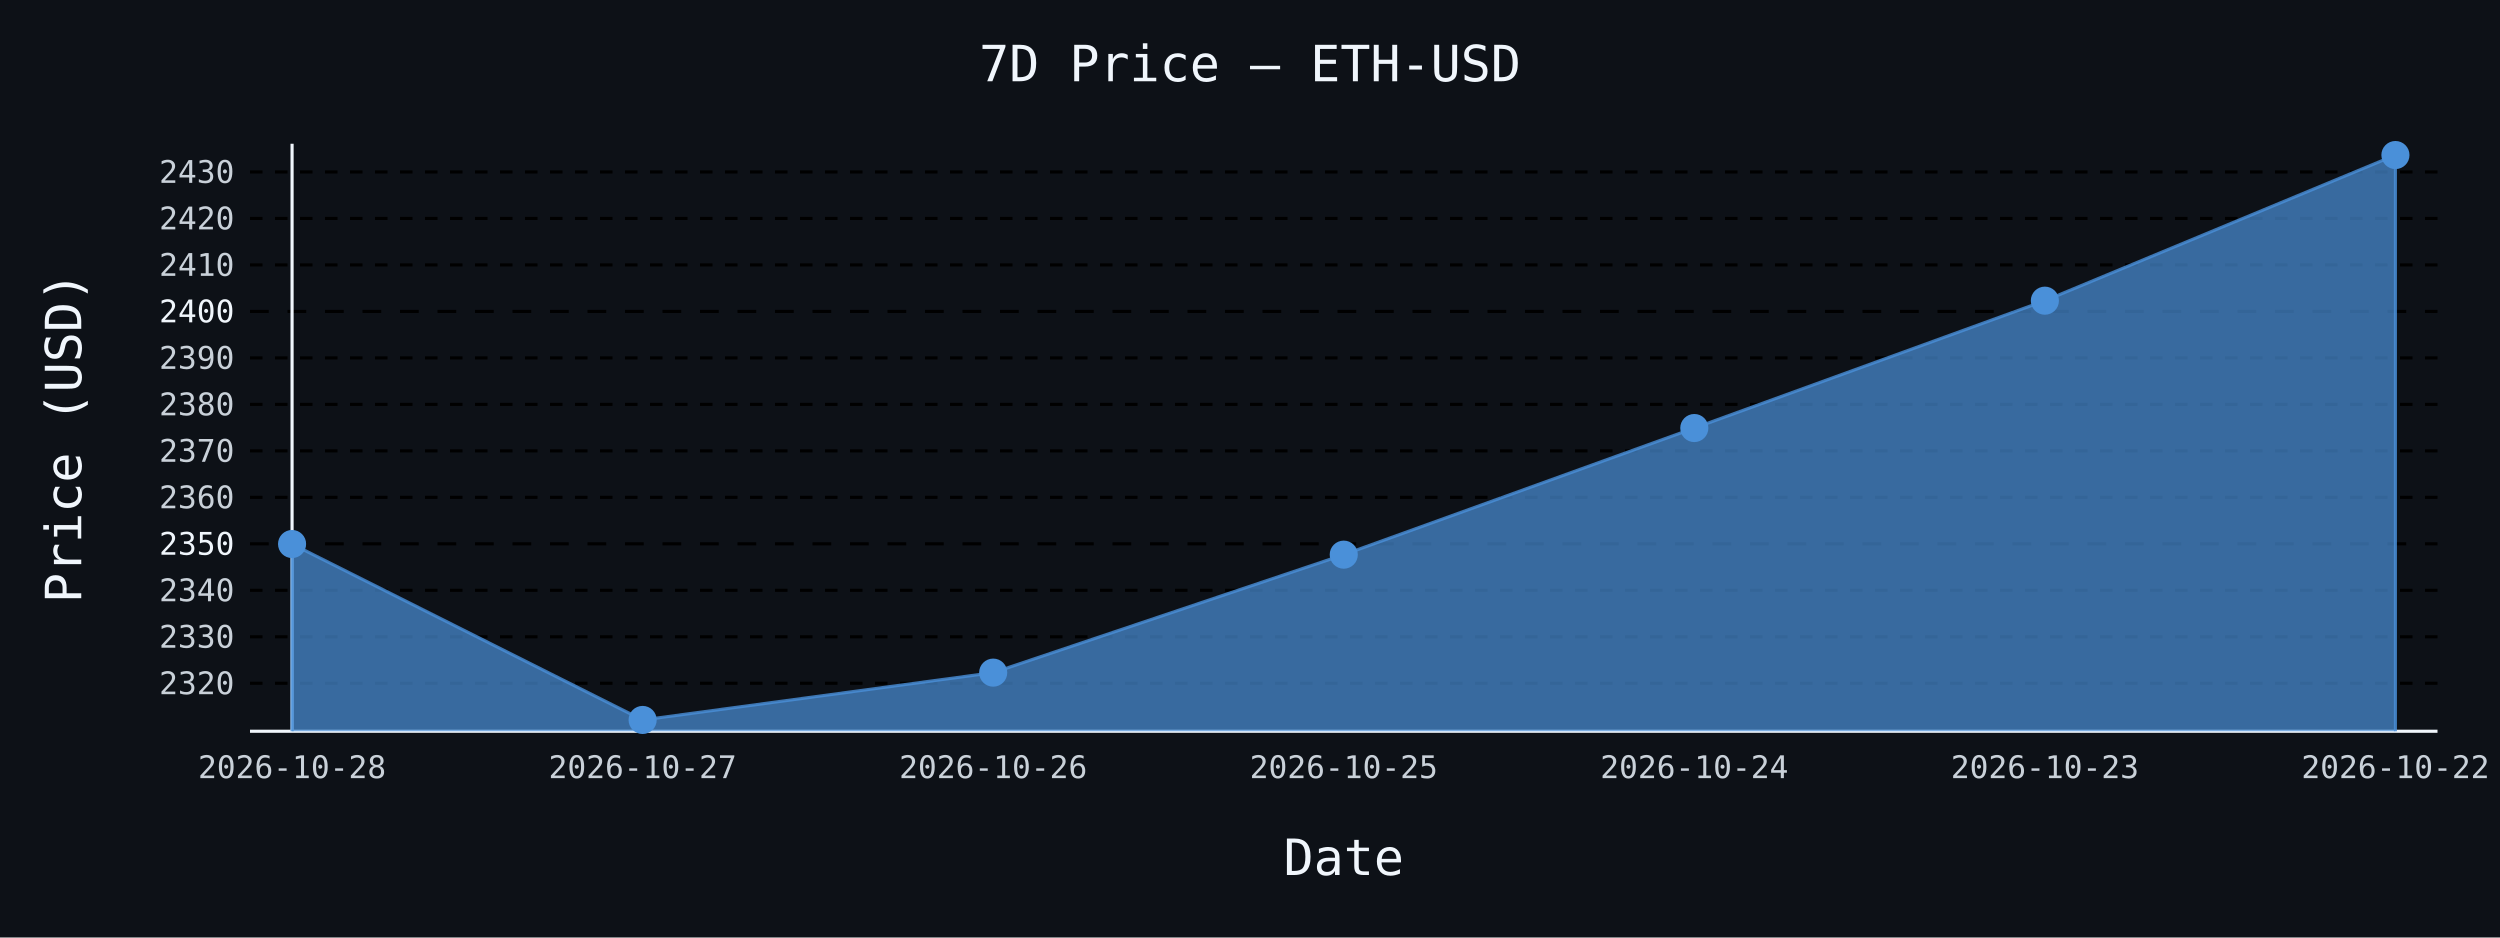
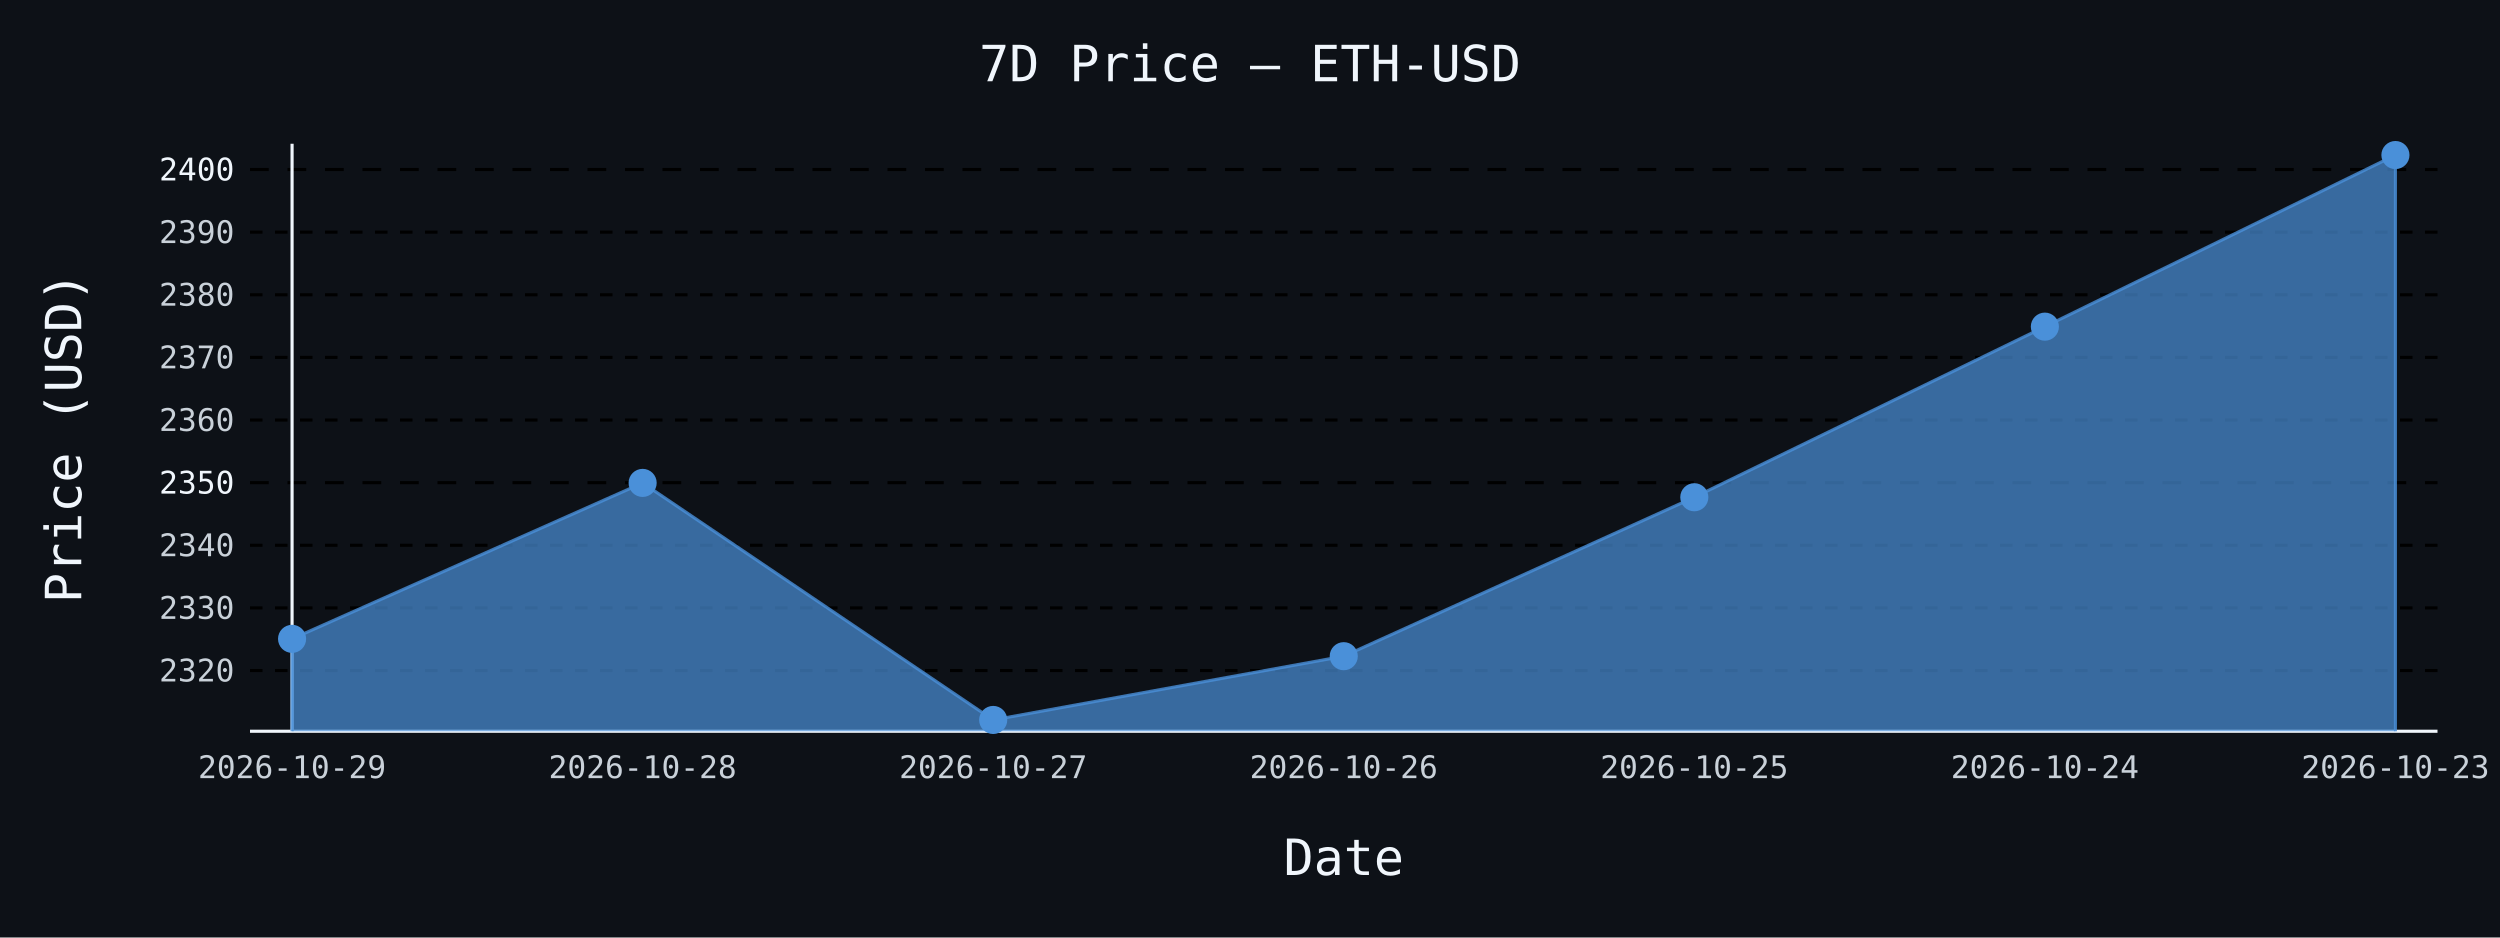
- <svg xmlns="http://www.w3.org/2000/svg" id="chart-9e018738-6f83-42ef-9684-c4b76f7c1494" class="pygal-chart" viewBox="0 0 800 300">
+ <svg xmlns="http://www.w3.org/2000/svg" id="chart-cf1af090-be00-4db4-a301-bc5fb9279294" class="pygal-chart" viewBox="0 0 800 300">
  <defs>
-     <style type="text/css">#chart-9e018738-6f83-42ef-9684-c4b76f7c1494{-webkit-user-select:none;-webkit-font-smoothing:antialiased;font-family:monospace}#chart-9e018738-6f83-42ef-9684-c4b76f7c1494 .title{font-family:monospace;font-size:16px}#chart-9e018738-6f83-42ef-9684-c4b76f7c1494 .legends .legend text{font-family:monospace;font-size:14px}#chart-9e018738-6f83-42ef-9684-c4b76f7c1494 .axis text{font-family:monospace;font-size:10px}#chart-9e018738-6f83-42ef-9684-c4b76f7c1494 .axis text.major{font-family:monospace;font-size:10px}#chart-9e018738-6f83-42ef-9684-c4b76f7c1494 .text-overlay text.value{font-family:monospace;font-size:16px}#chart-9e018738-6f83-42ef-9684-c4b76f7c1494 .text-overlay text.label{font-family:monospace;font-size:10px}#chart-9e018738-6f83-42ef-9684-c4b76f7c1494 .tooltip{font-family:monospace;font-size:14px}#chart-9e018738-6f83-42ef-9684-c4b76f7c1494 text.no_data{font-family:monospace;font-size:64px}
- #chart-9e018738-6f83-42ef-9684-c4b76f7c1494{background-color:#0d1117}#chart-9e018738-6f83-42ef-9684-c4b76f7c1494 path,#chart-9e018738-6f83-42ef-9684-c4b76f7c1494 line,#chart-9e018738-6f83-42ef-9684-c4b76f7c1494 rect,#chart-9e018738-6f83-42ef-9684-c4b76f7c1494 circle{-webkit-transition:150ms;-moz-transition:150ms;transition:150ms}#chart-9e018738-6f83-42ef-9684-c4b76f7c1494 .graph &gt; .background{fill:#0d1117}#chart-9e018738-6f83-42ef-9684-c4b76f7c1494 .plot &gt; .background{fill:#0d1117}#chart-9e018738-6f83-42ef-9684-c4b76f7c1494 .graph{fill:#c9d1d9}#chart-9e018738-6f83-42ef-9684-c4b76f7c1494 text.no_data{fill:#f0f6fc}#chart-9e018738-6f83-42ef-9684-c4b76f7c1494 .title{fill:#f0f6fc}#chart-9e018738-6f83-42ef-9684-c4b76f7c1494 .legends .legend text{fill:#c9d1d9}#chart-9e018738-6f83-42ef-9684-c4b76f7c1494 .legends .legend:hover text{fill:#f0f6fc}#chart-9e018738-6f83-42ef-9684-c4b76f7c1494 .axis .line{stroke:#f0f6fc}#chart-9e018738-6f83-42ef-9684-c4b76f7c1494 .axis .guide.line{stroke:#8b949e}#chart-9e018738-6f83-42ef-9684-c4b76f7c1494 .axis .major.line{stroke:#c9d1d9}#chart-9e018738-6f83-42ef-9684-c4b76f7c1494 .axis text.major{fill:#f0f6fc}#chart-9e018738-6f83-42ef-9684-c4b76f7c1494 .axis.y .guides:hover .guide.line,#chart-9e018738-6f83-42ef-9684-c4b76f7c1494 .line-graph .axis.x .guides:hover .guide.line,#chart-9e018738-6f83-42ef-9684-c4b76f7c1494 .stackedline-graph .axis.x .guides:hover .guide.line,#chart-9e018738-6f83-42ef-9684-c4b76f7c1494 .xy-graph .axis.x .guides:hover .guide.line{stroke:#f0f6fc}#chart-9e018738-6f83-42ef-9684-c4b76f7c1494 .axis .guides:hover text{fill:#f0f6fc}#chart-9e018738-6f83-42ef-9684-c4b76f7c1494 .reactive{fill-opacity:.7;stroke-opacity:.8;stroke-width:1}#chart-9e018738-6f83-42ef-9684-c4b76f7c1494 .ci{stroke:#c9d1d9}#chart-9e018738-6f83-42ef-9684-c4b76f7c1494 .reactive.active,#chart-9e018738-6f83-42ef-9684-c4b76f7c1494 .active .reactive{fill-opacity:.8;stroke-opacity:.9;stroke-width:4}#chart-9e018738-6f83-42ef-9684-c4b76f7c1494 .ci .reactive.active{stroke-width:1.5}#chart-9e018738-6f83-42ef-9684-c4b76f7c1494 .series text{fill:#f0f6fc}#chart-9e018738-6f83-42ef-9684-c4b76f7c1494 .tooltip rect{fill:#0d1117;stroke:#f0f6fc;-webkit-transition:opacity 150ms;-moz-transition:opacity 150ms;transition:opacity 150ms}#chart-9e018738-6f83-42ef-9684-c4b76f7c1494 .tooltip .label{fill:#c9d1d9}#chart-9e018738-6f83-42ef-9684-c4b76f7c1494 .tooltip .label{fill:#c9d1d9}#chart-9e018738-6f83-42ef-9684-c4b76f7c1494 .tooltip .legend{font-size:.8em;fill:#8b949e}#chart-9e018738-6f83-42ef-9684-c4b76f7c1494 .tooltip .x_label{font-size:.6em;fill:#f0f6fc}#chart-9e018738-6f83-42ef-9684-c4b76f7c1494 .tooltip .xlink{font-size:.5em;text-decoration:underline}#chart-9e018738-6f83-42ef-9684-c4b76f7c1494 .tooltip .value{font-size:1.5em}#chart-9e018738-6f83-42ef-9684-c4b76f7c1494 .bound{font-size:.5em}#chart-9e018738-6f83-42ef-9684-c4b76f7c1494 .max-value{font-size:.75em;fill:#8b949e}#chart-9e018738-6f83-42ef-9684-c4b76f7c1494 .map-element{fill:#0d1117;stroke:#8b949e !important}#chart-9e018738-6f83-42ef-9684-c4b76f7c1494 .map-element .reactive{fill-opacity:inherit;stroke-opacity:inherit}#chart-9e018738-6f83-42ef-9684-c4b76f7c1494 .color-0,#chart-9e018738-6f83-42ef-9684-c4b76f7c1494 .color-0 a:visited{stroke:#4a90d9;fill:#4a90d9}#chart-9e018738-6f83-42ef-9684-c4b76f7c1494 .text-overlay .color-0 text{fill:black}
- #chart-9e018738-6f83-42ef-9684-c4b76f7c1494 text.no_data{text-anchor:middle}#chart-9e018738-6f83-42ef-9684-c4b76f7c1494 .guide.line{fill:none}#chart-9e018738-6f83-42ef-9684-c4b76f7c1494 .centered{text-anchor:middle}#chart-9e018738-6f83-42ef-9684-c4b76f7c1494 .title{text-anchor:middle}#chart-9e018738-6f83-42ef-9684-c4b76f7c1494 .legends .legend text{fill-opacity:1}#chart-9e018738-6f83-42ef-9684-c4b76f7c1494 .axis.x text{text-anchor:middle}#chart-9e018738-6f83-42ef-9684-c4b76f7c1494 .axis.x:not(.web) text[transform]{text-anchor:start}#chart-9e018738-6f83-42ef-9684-c4b76f7c1494 .axis.x:not(.web) text[transform].backwards{text-anchor:end}#chart-9e018738-6f83-42ef-9684-c4b76f7c1494 .axis.y text{text-anchor:end}#chart-9e018738-6f83-42ef-9684-c4b76f7c1494 .axis.y text[transform].backwards{text-anchor:start}#chart-9e018738-6f83-42ef-9684-c4b76f7c1494 .axis.y2 text{text-anchor:start}#chart-9e018738-6f83-42ef-9684-c4b76f7c1494 .axis.y2 text[transform].backwards{text-anchor:end}#chart-9e018738-6f83-42ef-9684-c4b76f7c1494 .axis .guide.line{stroke-dasharray:4,4;stroke:black}#chart-9e018738-6f83-42ef-9684-c4b76f7c1494 .axis .major.guide.line{stroke-dasharray:6,6;stroke:black}#chart-9e018738-6f83-42ef-9684-c4b76f7c1494 .horizontal .axis.y .guide.line,#chart-9e018738-6f83-42ef-9684-c4b76f7c1494 .horizontal .axis.y2 .guide.line,#chart-9e018738-6f83-42ef-9684-c4b76f7c1494 .vertical .axis.x .guide.line{opacity:0}#chart-9e018738-6f83-42ef-9684-c4b76f7c1494 .horizontal .axis.always_show .guide.line,#chart-9e018738-6f83-42ef-9684-c4b76f7c1494 .vertical .axis.always_show .guide.line{opacity:1 !important}#chart-9e018738-6f83-42ef-9684-c4b76f7c1494 .axis.y .guides:hover .guide.line,#chart-9e018738-6f83-42ef-9684-c4b76f7c1494 .axis.y2 .guides:hover .guide.line,#chart-9e018738-6f83-42ef-9684-c4b76f7c1494 .axis.x .guides:hover .guide.line{opacity:1}#chart-9e018738-6f83-42ef-9684-c4b76f7c1494 .axis .guides:hover text{opacity:1}#chart-9e018738-6f83-42ef-9684-c4b76f7c1494 .nofill{fill:none}#chart-9e018738-6f83-42ef-9684-c4b76f7c1494 .subtle-fill{fill-opacity:.2}#chart-9e018738-6f83-42ef-9684-c4b76f7c1494 .dot{stroke-width:1px;fill-opacity:1;stroke-opacity:1}#chart-9e018738-6f83-42ef-9684-c4b76f7c1494 .dot.active{stroke-width:5px}#chart-9e018738-6f83-42ef-9684-c4b76f7c1494 .dot.negative{fill:transparent}#chart-9e018738-6f83-42ef-9684-c4b76f7c1494 text,#chart-9e018738-6f83-42ef-9684-c4b76f7c1494 tspan{stroke:none !important}#chart-9e018738-6f83-42ef-9684-c4b76f7c1494 .series text.active{opacity:1}#chart-9e018738-6f83-42ef-9684-c4b76f7c1494 .tooltip rect{fill-opacity:.95;stroke-width:.5}#chart-9e018738-6f83-42ef-9684-c4b76f7c1494 .tooltip text{fill-opacity:1}#chart-9e018738-6f83-42ef-9684-c4b76f7c1494 .showable{visibility:hidden}#chart-9e018738-6f83-42ef-9684-c4b76f7c1494 .showable.shown{visibility:visible}#chart-9e018738-6f83-42ef-9684-c4b76f7c1494 .gauge-background{fill:rgba(229,229,229,1);stroke:none}#chart-9e018738-6f83-42ef-9684-c4b76f7c1494 .bg-lines{stroke:#0d1117;stroke-width:2px}</style>
+     <style type="text/css">#chart-cf1af090-be00-4db4-a301-bc5fb9279294{-webkit-user-select:none;-webkit-font-smoothing:antialiased;font-family:monospace}#chart-cf1af090-be00-4db4-a301-bc5fb9279294 .title{font-family:monospace;font-size:16px}#chart-cf1af090-be00-4db4-a301-bc5fb9279294 .legends .legend text{font-family:monospace;font-size:14px}#chart-cf1af090-be00-4db4-a301-bc5fb9279294 .axis text{font-family:monospace;font-size:10px}#chart-cf1af090-be00-4db4-a301-bc5fb9279294 .axis text.major{font-family:monospace;font-size:10px}#chart-cf1af090-be00-4db4-a301-bc5fb9279294 .text-overlay text.value{font-family:monospace;font-size:16px}#chart-cf1af090-be00-4db4-a301-bc5fb9279294 .text-overlay text.label{font-family:monospace;font-size:10px}#chart-cf1af090-be00-4db4-a301-bc5fb9279294 .tooltip{font-family:monospace;font-size:14px}#chart-cf1af090-be00-4db4-a301-bc5fb9279294 text.no_data{font-family:monospace;font-size:64px}
+ #chart-cf1af090-be00-4db4-a301-bc5fb9279294{background-color:#0d1117}#chart-cf1af090-be00-4db4-a301-bc5fb9279294 path,#chart-cf1af090-be00-4db4-a301-bc5fb9279294 line,#chart-cf1af090-be00-4db4-a301-bc5fb9279294 rect,#chart-cf1af090-be00-4db4-a301-bc5fb9279294 circle{-webkit-transition:150ms;-moz-transition:150ms;transition:150ms}#chart-cf1af090-be00-4db4-a301-bc5fb9279294 .graph &gt; .background{fill:#0d1117}#chart-cf1af090-be00-4db4-a301-bc5fb9279294 .plot &gt; .background{fill:#0d1117}#chart-cf1af090-be00-4db4-a301-bc5fb9279294 .graph{fill:#c9d1d9}#chart-cf1af090-be00-4db4-a301-bc5fb9279294 text.no_data{fill:#f0f6fc}#chart-cf1af090-be00-4db4-a301-bc5fb9279294 .title{fill:#f0f6fc}#chart-cf1af090-be00-4db4-a301-bc5fb9279294 .legends .legend text{fill:#c9d1d9}#chart-cf1af090-be00-4db4-a301-bc5fb9279294 .legends .legend:hover text{fill:#f0f6fc}#chart-cf1af090-be00-4db4-a301-bc5fb9279294 .axis .line{stroke:#f0f6fc}#chart-cf1af090-be00-4db4-a301-bc5fb9279294 .axis .guide.line{stroke:#8b949e}#chart-cf1af090-be00-4db4-a301-bc5fb9279294 .axis .major.line{stroke:#c9d1d9}#chart-cf1af090-be00-4db4-a301-bc5fb9279294 .axis text.major{fill:#f0f6fc}#chart-cf1af090-be00-4db4-a301-bc5fb9279294 .axis.y .guides:hover .guide.line,#chart-cf1af090-be00-4db4-a301-bc5fb9279294 .line-graph .axis.x .guides:hover .guide.line,#chart-cf1af090-be00-4db4-a301-bc5fb9279294 .stackedline-graph .axis.x .guides:hover .guide.line,#chart-cf1af090-be00-4db4-a301-bc5fb9279294 .xy-graph .axis.x .guides:hover .guide.line{stroke:#f0f6fc}#chart-cf1af090-be00-4db4-a301-bc5fb9279294 .axis .guides:hover text{fill:#f0f6fc}#chart-cf1af090-be00-4db4-a301-bc5fb9279294 .reactive{fill-opacity:.7;stroke-opacity:.8;stroke-width:1}#chart-cf1af090-be00-4db4-a301-bc5fb9279294 .ci{stroke:#c9d1d9}#chart-cf1af090-be00-4db4-a301-bc5fb9279294 .reactive.active,#chart-cf1af090-be00-4db4-a301-bc5fb9279294 .active .reactive{fill-opacity:.8;stroke-opacity:.9;stroke-width:4}#chart-cf1af090-be00-4db4-a301-bc5fb9279294 .ci .reactive.active{stroke-width:1.5}#chart-cf1af090-be00-4db4-a301-bc5fb9279294 .series text{fill:#f0f6fc}#chart-cf1af090-be00-4db4-a301-bc5fb9279294 .tooltip rect{fill:#0d1117;stroke:#f0f6fc;-webkit-transition:opacity 150ms;-moz-transition:opacity 150ms;transition:opacity 150ms}#chart-cf1af090-be00-4db4-a301-bc5fb9279294 .tooltip .label{fill:#c9d1d9}#chart-cf1af090-be00-4db4-a301-bc5fb9279294 .tooltip .label{fill:#c9d1d9}#chart-cf1af090-be00-4db4-a301-bc5fb9279294 .tooltip .legend{font-size:.8em;fill:#8b949e}#chart-cf1af090-be00-4db4-a301-bc5fb9279294 .tooltip .x_label{font-size:.6em;fill:#f0f6fc}#chart-cf1af090-be00-4db4-a301-bc5fb9279294 .tooltip .xlink{font-size:.5em;text-decoration:underline}#chart-cf1af090-be00-4db4-a301-bc5fb9279294 .tooltip .value{font-size:1.5em}#chart-cf1af090-be00-4db4-a301-bc5fb9279294 .bound{font-size:.5em}#chart-cf1af090-be00-4db4-a301-bc5fb9279294 .max-value{font-size:.75em;fill:#8b949e}#chart-cf1af090-be00-4db4-a301-bc5fb9279294 .map-element{fill:#0d1117;stroke:#8b949e !important}#chart-cf1af090-be00-4db4-a301-bc5fb9279294 .map-element .reactive{fill-opacity:inherit;stroke-opacity:inherit}#chart-cf1af090-be00-4db4-a301-bc5fb9279294 .color-0,#chart-cf1af090-be00-4db4-a301-bc5fb9279294 .color-0 a:visited{stroke:#4a90d9;fill:#4a90d9}#chart-cf1af090-be00-4db4-a301-bc5fb9279294 .text-overlay .color-0 text{fill:black}
+ #chart-cf1af090-be00-4db4-a301-bc5fb9279294 text.no_data{text-anchor:middle}#chart-cf1af090-be00-4db4-a301-bc5fb9279294 .guide.line{fill:none}#chart-cf1af090-be00-4db4-a301-bc5fb9279294 .centered{text-anchor:middle}#chart-cf1af090-be00-4db4-a301-bc5fb9279294 .title{text-anchor:middle}#chart-cf1af090-be00-4db4-a301-bc5fb9279294 .legends .legend text{fill-opacity:1}#chart-cf1af090-be00-4db4-a301-bc5fb9279294 .axis.x text{text-anchor:middle}#chart-cf1af090-be00-4db4-a301-bc5fb9279294 .axis.x:not(.web) text[transform]{text-anchor:start}#chart-cf1af090-be00-4db4-a301-bc5fb9279294 .axis.x:not(.web) text[transform].backwards{text-anchor:end}#chart-cf1af090-be00-4db4-a301-bc5fb9279294 .axis.y text{text-anchor:end}#chart-cf1af090-be00-4db4-a301-bc5fb9279294 .axis.y text[transform].backwards{text-anchor:start}#chart-cf1af090-be00-4db4-a301-bc5fb9279294 .axis.y2 text{text-anchor:start}#chart-cf1af090-be00-4db4-a301-bc5fb9279294 .axis.y2 text[transform].backwards{text-anchor:end}#chart-cf1af090-be00-4db4-a301-bc5fb9279294 .axis .guide.line{stroke-dasharray:4,4;stroke:black}#chart-cf1af090-be00-4db4-a301-bc5fb9279294 .axis .major.guide.line{stroke-dasharray:6,6;stroke:black}#chart-cf1af090-be00-4db4-a301-bc5fb9279294 .horizontal .axis.y .guide.line,#chart-cf1af090-be00-4db4-a301-bc5fb9279294 .horizontal .axis.y2 .guide.line,#chart-cf1af090-be00-4db4-a301-bc5fb9279294 .vertical .axis.x .guide.line{opacity:0}#chart-cf1af090-be00-4db4-a301-bc5fb9279294 .horizontal .axis.always_show .guide.line,#chart-cf1af090-be00-4db4-a301-bc5fb9279294 .vertical .axis.always_show .guide.line{opacity:1 !important}#chart-cf1af090-be00-4db4-a301-bc5fb9279294 .axis.y .guides:hover .guide.line,#chart-cf1af090-be00-4db4-a301-bc5fb9279294 .axis.y2 .guides:hover .guide.line,#chart-cf1af090-be00-4db4-a301-bc5fb9279294 .axis.x .guides:hover .guide.line{opacity:1}#chart-cf1af090-be00-4db4-a301-bc5fb9279294 .axis .guides:hover text{opacity:1}#chart-cf1af090-be00-4db4-a301-bc5fb9279294 .nofill{fill:none}#chart-cf1af090-be00-4db4-a301-bc5fb9279294 .subtle-fill{fill-opacity:.2}#chart-cf1af090-be00-4db4-a301-bc5fb9279294 .dot{stroke-width:1px;fill-opacity:1;stroke-opacity:1}#chart-cf1af090-be00-4db4-a301-bc5fb9279294 .dot.active{stroke-width:5px}#chart-cf1af090-be00-4db4-a301-bc5fb9279294 .dot.negative{fill:transparent}#chart-cf1af090-be00-4db4-a301-bc5fb9279294 text,#chart-cf1af090-be00-4db4-a301-bc5fb9279294 tspan{stroke:none !important}#chart-cf1af090-be00-4db4-a301-bc5fb9279294 .series text.active{opacity:1}#chart-cf1af090-be00-4db4-a301-bc5fb9279294 .tooltip rect{fill-opacity:.95;stroke-width:.5}#chart-cf1af090-be00-4db4-a301-bc5fb9279294 .tooltip text{fill-opacity:1}#chart-cf1af090-be00-4db4-a301-bc5fb9279294 .showable{visibility:hidden}#chart-cf1af090-be00-4db4-a301-bc5fb9279294 .showable.shown{visibility:visible}#chart-cf1af090-be00-4db4-a301-bc5fb9279294 .gauge-background{fill:rgba(229,229,229,1);stroke:none}#chart-cf1af090-be00-4db4-a301-bc5fb9279294 .bg-lines{stroke:#0d1117;stroke-width:2px}</style>
  </defs>
  <g class="graph line-graph vertical">
    <rect x="0" y="0" width="800" height="300" class="background" />
    <g transform="translate(80, 46)" class="plot">
      <rect x="0" y="0" width="700.0" height="188" class="background" />
      <g class="axis y always_show">
        <path d="M0 188 h700" class="line" />
        <g class="guides">
-           <path d="M0 172.649 h700" class="guide line" />
-           <text x="-5" y="176.149" class="">2320</text>
+           <path d="M0 168.572 h700" class="guide line" />
+           <text x="-5" y="172.072" class="">2320</text>
        </g>
        <g class="guides">
-           <path d="M0 157.774 h700" class="guide line" />
-           <text x="-5" y="161.274" class="">2330</text>
+           <path d="M0 148.531 h700" class="guide line" />
+           <text x="-5" y="152.031" class="">2330</text>
        </g>
        <g class="guides">
-           <path d="M0 142.9 h700" class="guide line" />
-           <text x="-5" y="146.4" class="">2340</text>
+           <path d="M0 128.49 h700" class="guide line" />
+           <text x="-5" y="131.99" class="">2340</text>
        </g>
        <g class="guides">
-           <path d="M0 128.025 h700" class="major guide line" />
-           <text x="-5" y="131.525" class="major">2350</text>
+           <path d="M0 108.45 h700" class="major guide line" />
+           <text x="-5" y="111.95" class="major">2350</text>
        </g>
        <g class="guides">
-           <path d="M0 113.151 h700" class="guide line" />
-           <text x="-5" y="116.651" class="">2360</text>
+           <path d="M0 88.409 h700" class="guide line" />
+           <text x="-5" y="91.909" class="">2360</text>
        </g>
        <g class="guides">
-           <path d="M0 98.276 h700" class="guide line" />
-           <text x="-5" y="101.776" class="">2370</text>
+           <path d="M0 68.368 h700" class="guide line" />
+           <text x="-5" y="71.868" class="">2370</text>
        </g>
        <g class="guides">
-           <path d="M0 83.402 h700" class="guide line" />
-           <text x="-5" y="86.902" class="">2380</text>
+           <path d="M0 48.327 h700" class="guide line" />
+           <text x="-5" y="51.827" class="">2380</text>
        </g>
        <g class="guides">
-           <path d="M0 68.527 h700" class="guide line" />
-           <text x="-5" y="72.027" class="">2390</text>
+           <path d="M0 28.286 h700" class="guide line" />
+           <text x="-5" y="31.786" class="">2390</text>
        </g>
        <g class="guides">
-           <path d="M0 53.653 h700" class="major guide line" />
-           <text x="-5" y="57.153" class="major">2400</text>
-         </g>
-         <g class="guides">
-           <path d="M0 38.779 h700" class="guide line" />
-           <text x="-5" y="42.279" class="">2410</text>
-         </g>
-         <g class="guides">
-           <path d="M0 23.904 h700" class="guide line" />
-           <text x="-5" y="27.404" class="">2420</text>
-         </g>
-         <g class="guides">
-           <path d="M0 9.03 h700" class="guide line" />
-           <text x="-5" y="12.53" class="">2430</text>
+           <path d="M0 8.245 h700" class="major guide line" />
+           <text x="-5" y="11.745" class="major">2400</text>
        </g>
      </g>
      <g class="axis x">
        <g class="guides">
          <path d="M13.462 0 v188" class="line" />
-           <text x="13.462" y="203.0" class="">2026-10-28</text>
+           <text x="13.462" y="203.0" class="">2026-10-29</text>
        </g>
        <g class="guides">
          <path d="M125.641 0 v188" class="guide line" />
-           <text x="125.641" y="203.0" class="">2026-10-27</text>
+           <text x="125.641" y="203.0" class="">2026-10-28</text>
        </g>
        <g class="guides">
          <path d="M237.821 0 v188" class="guide line" />
-           <text x="237.821" y="203.0" class="">2026-10-26</text>
+           <text x="237.821" y="203.0" class="">2026-10-27</text>
        </g>
        <g class="guides">
          <path d="M350 0 v188" class="guide line" />
-           <text x="350.0" y="203.0" class="">2026-10-25</text>
+           <text x="350.0" y="203.0" class="">2026-10-26</text>
        </g>
        <g class="guides">
          <path d="M462.179 0 v188" class="guide line" />
-           <text x="462.179" y="203.0" class="">2026-10-24</text>
+           <text x="462.179" y="203.0" class="">2026-10-25</text>
        </g>
        <g class="guides">
          <path d="M574.359 0 v188" class="guide line" />
-           <text x="574.359" y="203.0" class="">2026-10-23</text>
+           <text x="574.359" y="203.0" class="">2026-10-24</text>
        </g>
        <g class="guides">
          <path d="M686.538 0 v188" class="guide line" />
-           <text x="686.538" y="203.0" class="">2026-10-22</text>
+           <text x="686.538" y="203.0" class="">2026-10-23</text>
        </g>
      </g>
      <g class="series serie-0 color-0">
-         <path d="M13.462 188 L13.462 128.085 125.641 184.385 237.821 169.242 350 131.491 462.179 90.973 574.359 50.217 686.538 3.615 686.538 188" class="line reactive" />
+         <path d="M13.462 188 L13.462 158.432 125.641 108.53 237.821 184.385 350 163.983 462.179 113.119 574.359 58.528 686.538 3.615 686.538 188" class="line reactive" />
      </g>
    </g>
    <g class="titles">
      <text x="400.0" y="26" class="title plot_title">7D Price — ETH-USD</text>
      <text x="430.0" y="280" class="title">Date</text>
      <text x="0" y="166.0" class="title" transform="rotate(-90 0 140)">Price (USD)</text>
    </g>
    <g transform="translate(80, 46)" class="plot overlay">
      <g class="series serie-0 color-0">
        <g class="dots">
-           <circle cx="13.462" cy="128.085" r="4" class="dot reactive tooltip-trigger" />
+           <circle cx="13.462" cy="158.432" r="4" class="dot reactive tooltip-trigger" />
        </g>
        <g class="dots">
-           <circle cx="125.641" cy="184.385" r="4" class="dot reactive tooltip-trigger" />
+           <circle cx="125.641" cy="108.53" r="4" class="dot reactive tooltip-trigger" />
        </g>
        <g class="dots">
-           <circle cx="237.821" cy="169.242" r="4" class="dot reactive tooltip-trigger" />
+           <circle cx="237.821" cy="184.385" r="4" class="dot reactive tooltip-trigger" />
        </g>
        <g class="dots">
-           <circle cx="350.0" cy="131.491" r="4" class="dot reactive tooltip-trigger" />
+           <circle cx="350.0" cy="163.983" r="4" class="dot reactive tooltip-trigger" />
        </g>
        <g class="dots">
-           <circle cx="462.179" cy="90.973" r="4" class="dot reactive tooltip-trigger" />
+           <circle cx="462.179" cy="113.119" r="4" class="dot reactive tooltip-trigger" />
        </g>
        <g class="dots">
-           <circle cx="574.359" cy="50.217" r="4" class="dot reactive tooltip-trigger" />
+           <circle cx="574.359" cy="58.528" r="4" class="dot reactive tooltip-trigger" />
        </g>
        <g class="dots">
          <circle cx="686.538" cy="3.615" r="4" class="dot reactive tooltip-trigger" />
        </g>
      </g>
    </g>
    <g transform="translate(80, 46)" class="plot text-overlay">
      <g class="series serie-0 color-0" />
    </g>
    <g transform="translate(80, 46)" class="plot tooltip-overlay">
      <g transform="translate(0 0)" style="opacity: 0" class="tooltip">
        <rect rx="0" ry="0" width="0" height="0" class="tooltip-box" />
        <g class="text" />
      </g>
    </g>
  </g>
</svg>
